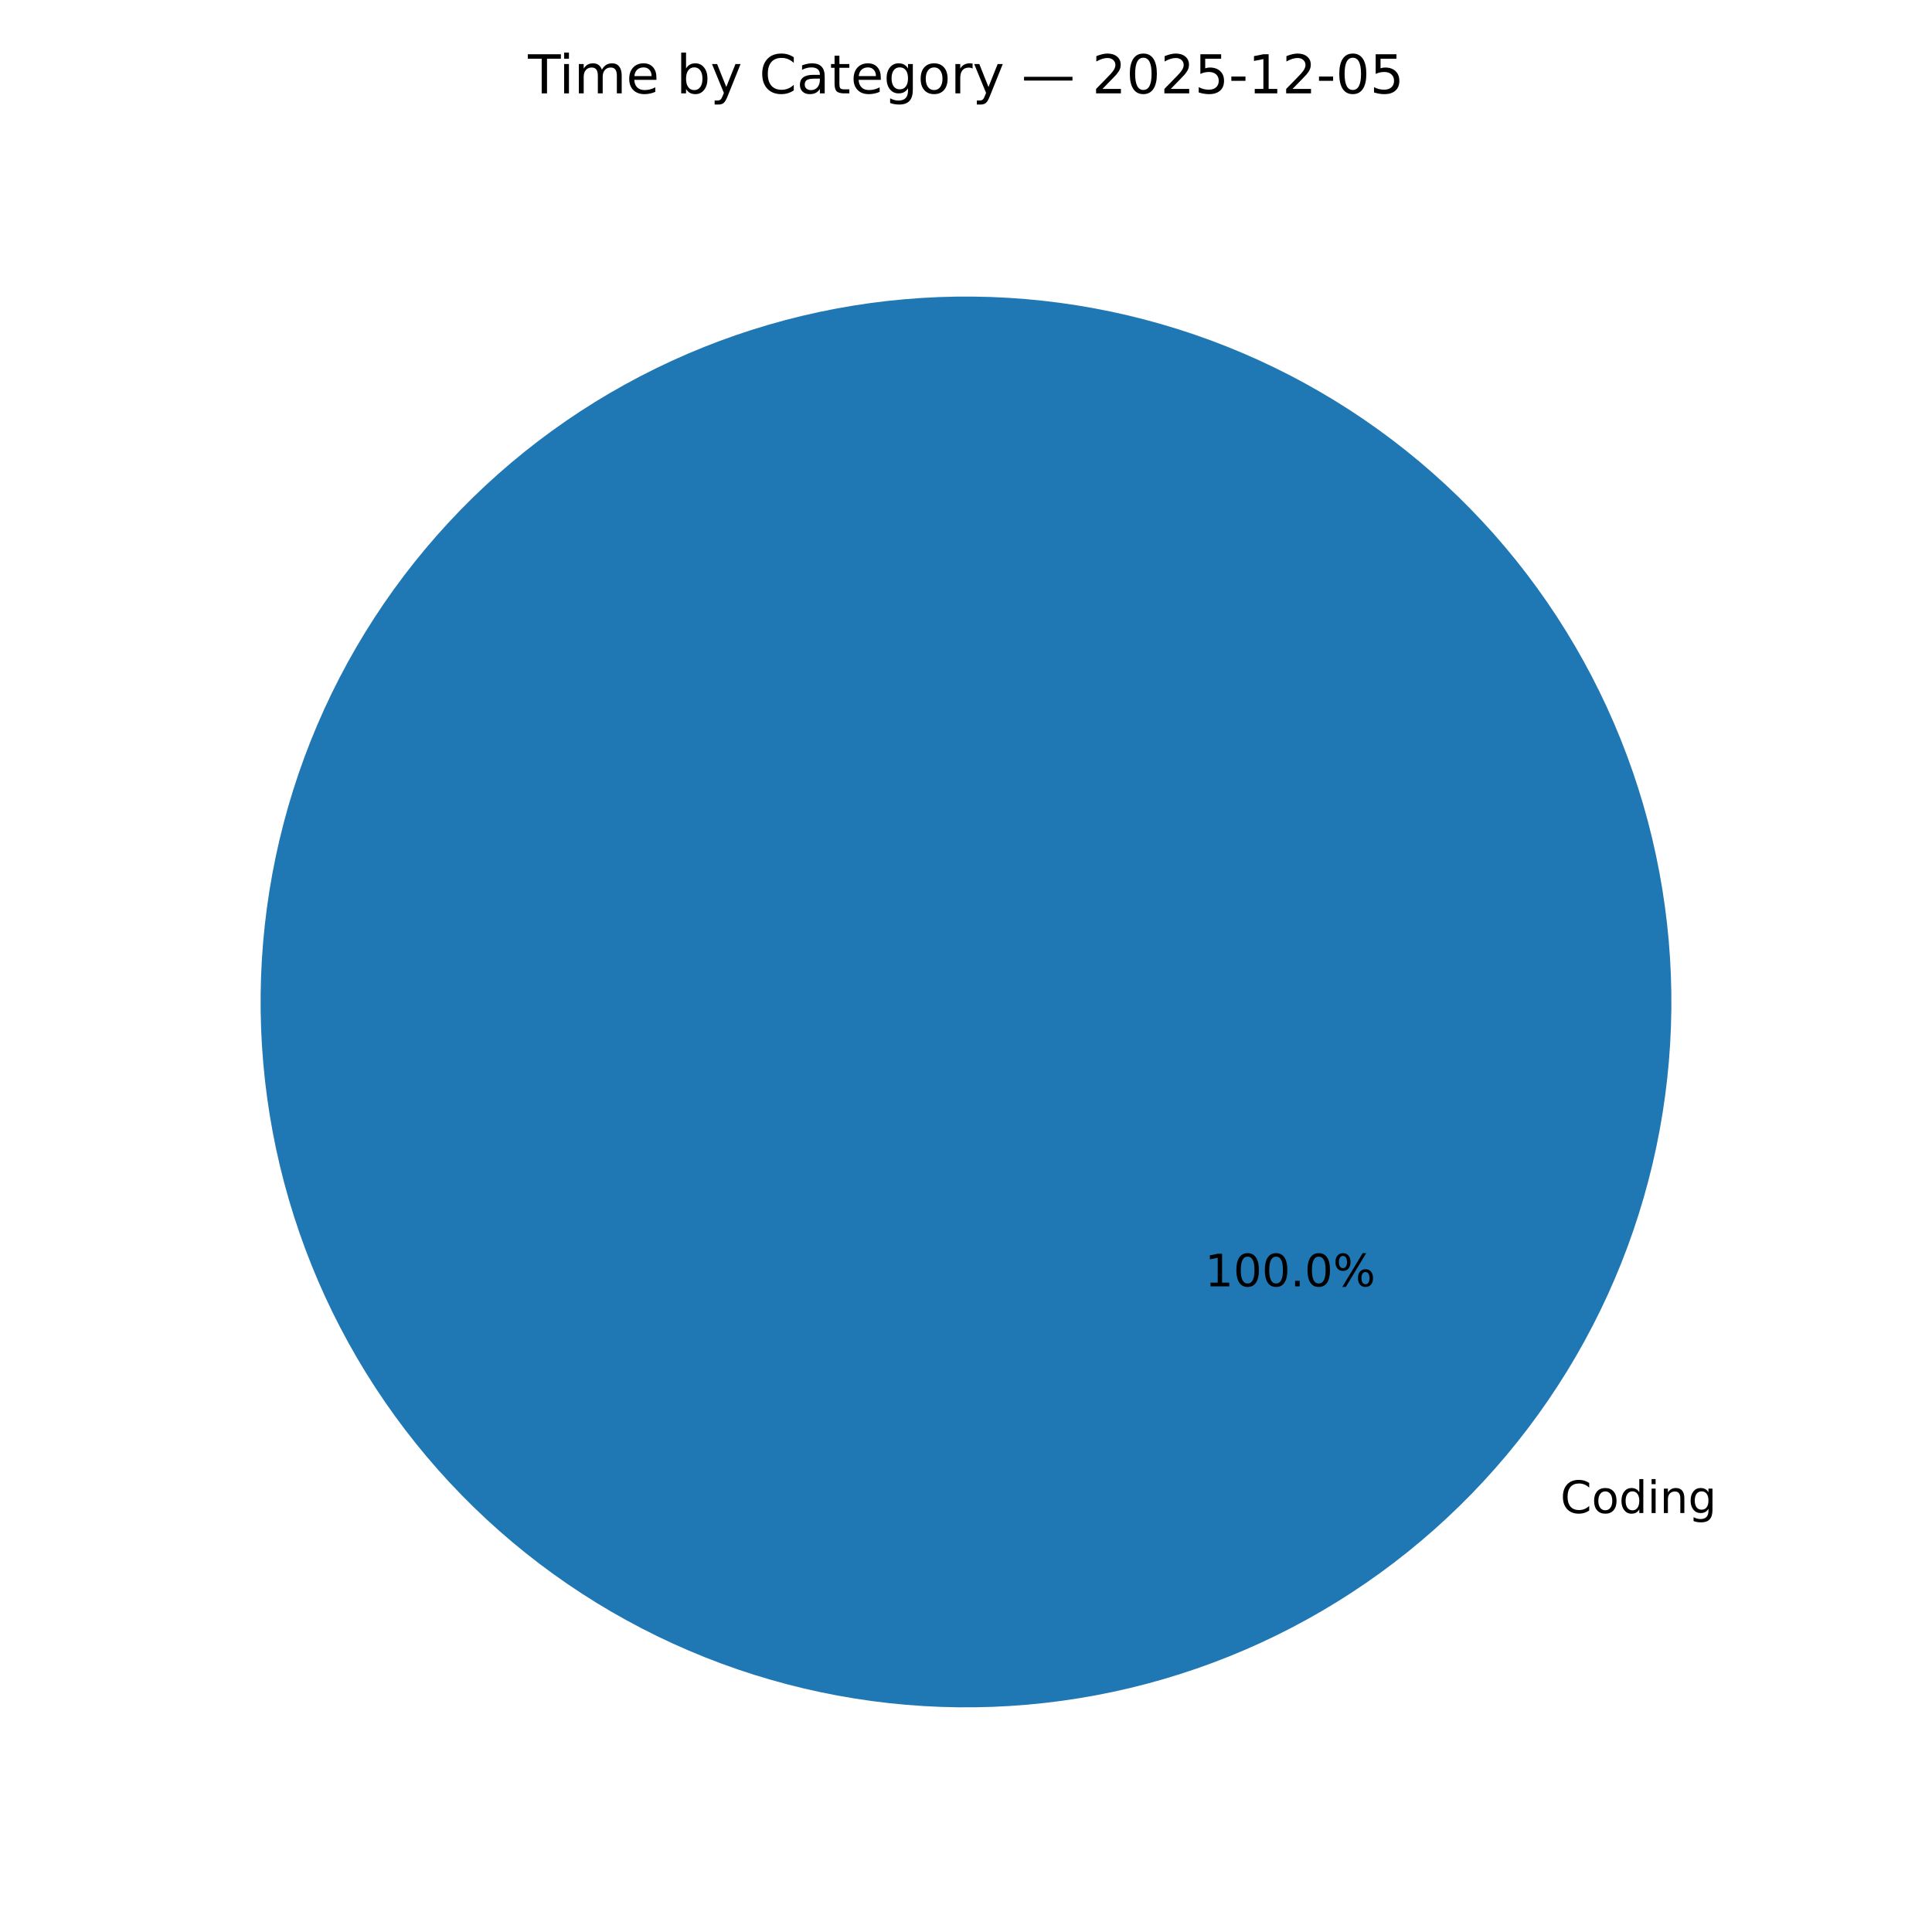
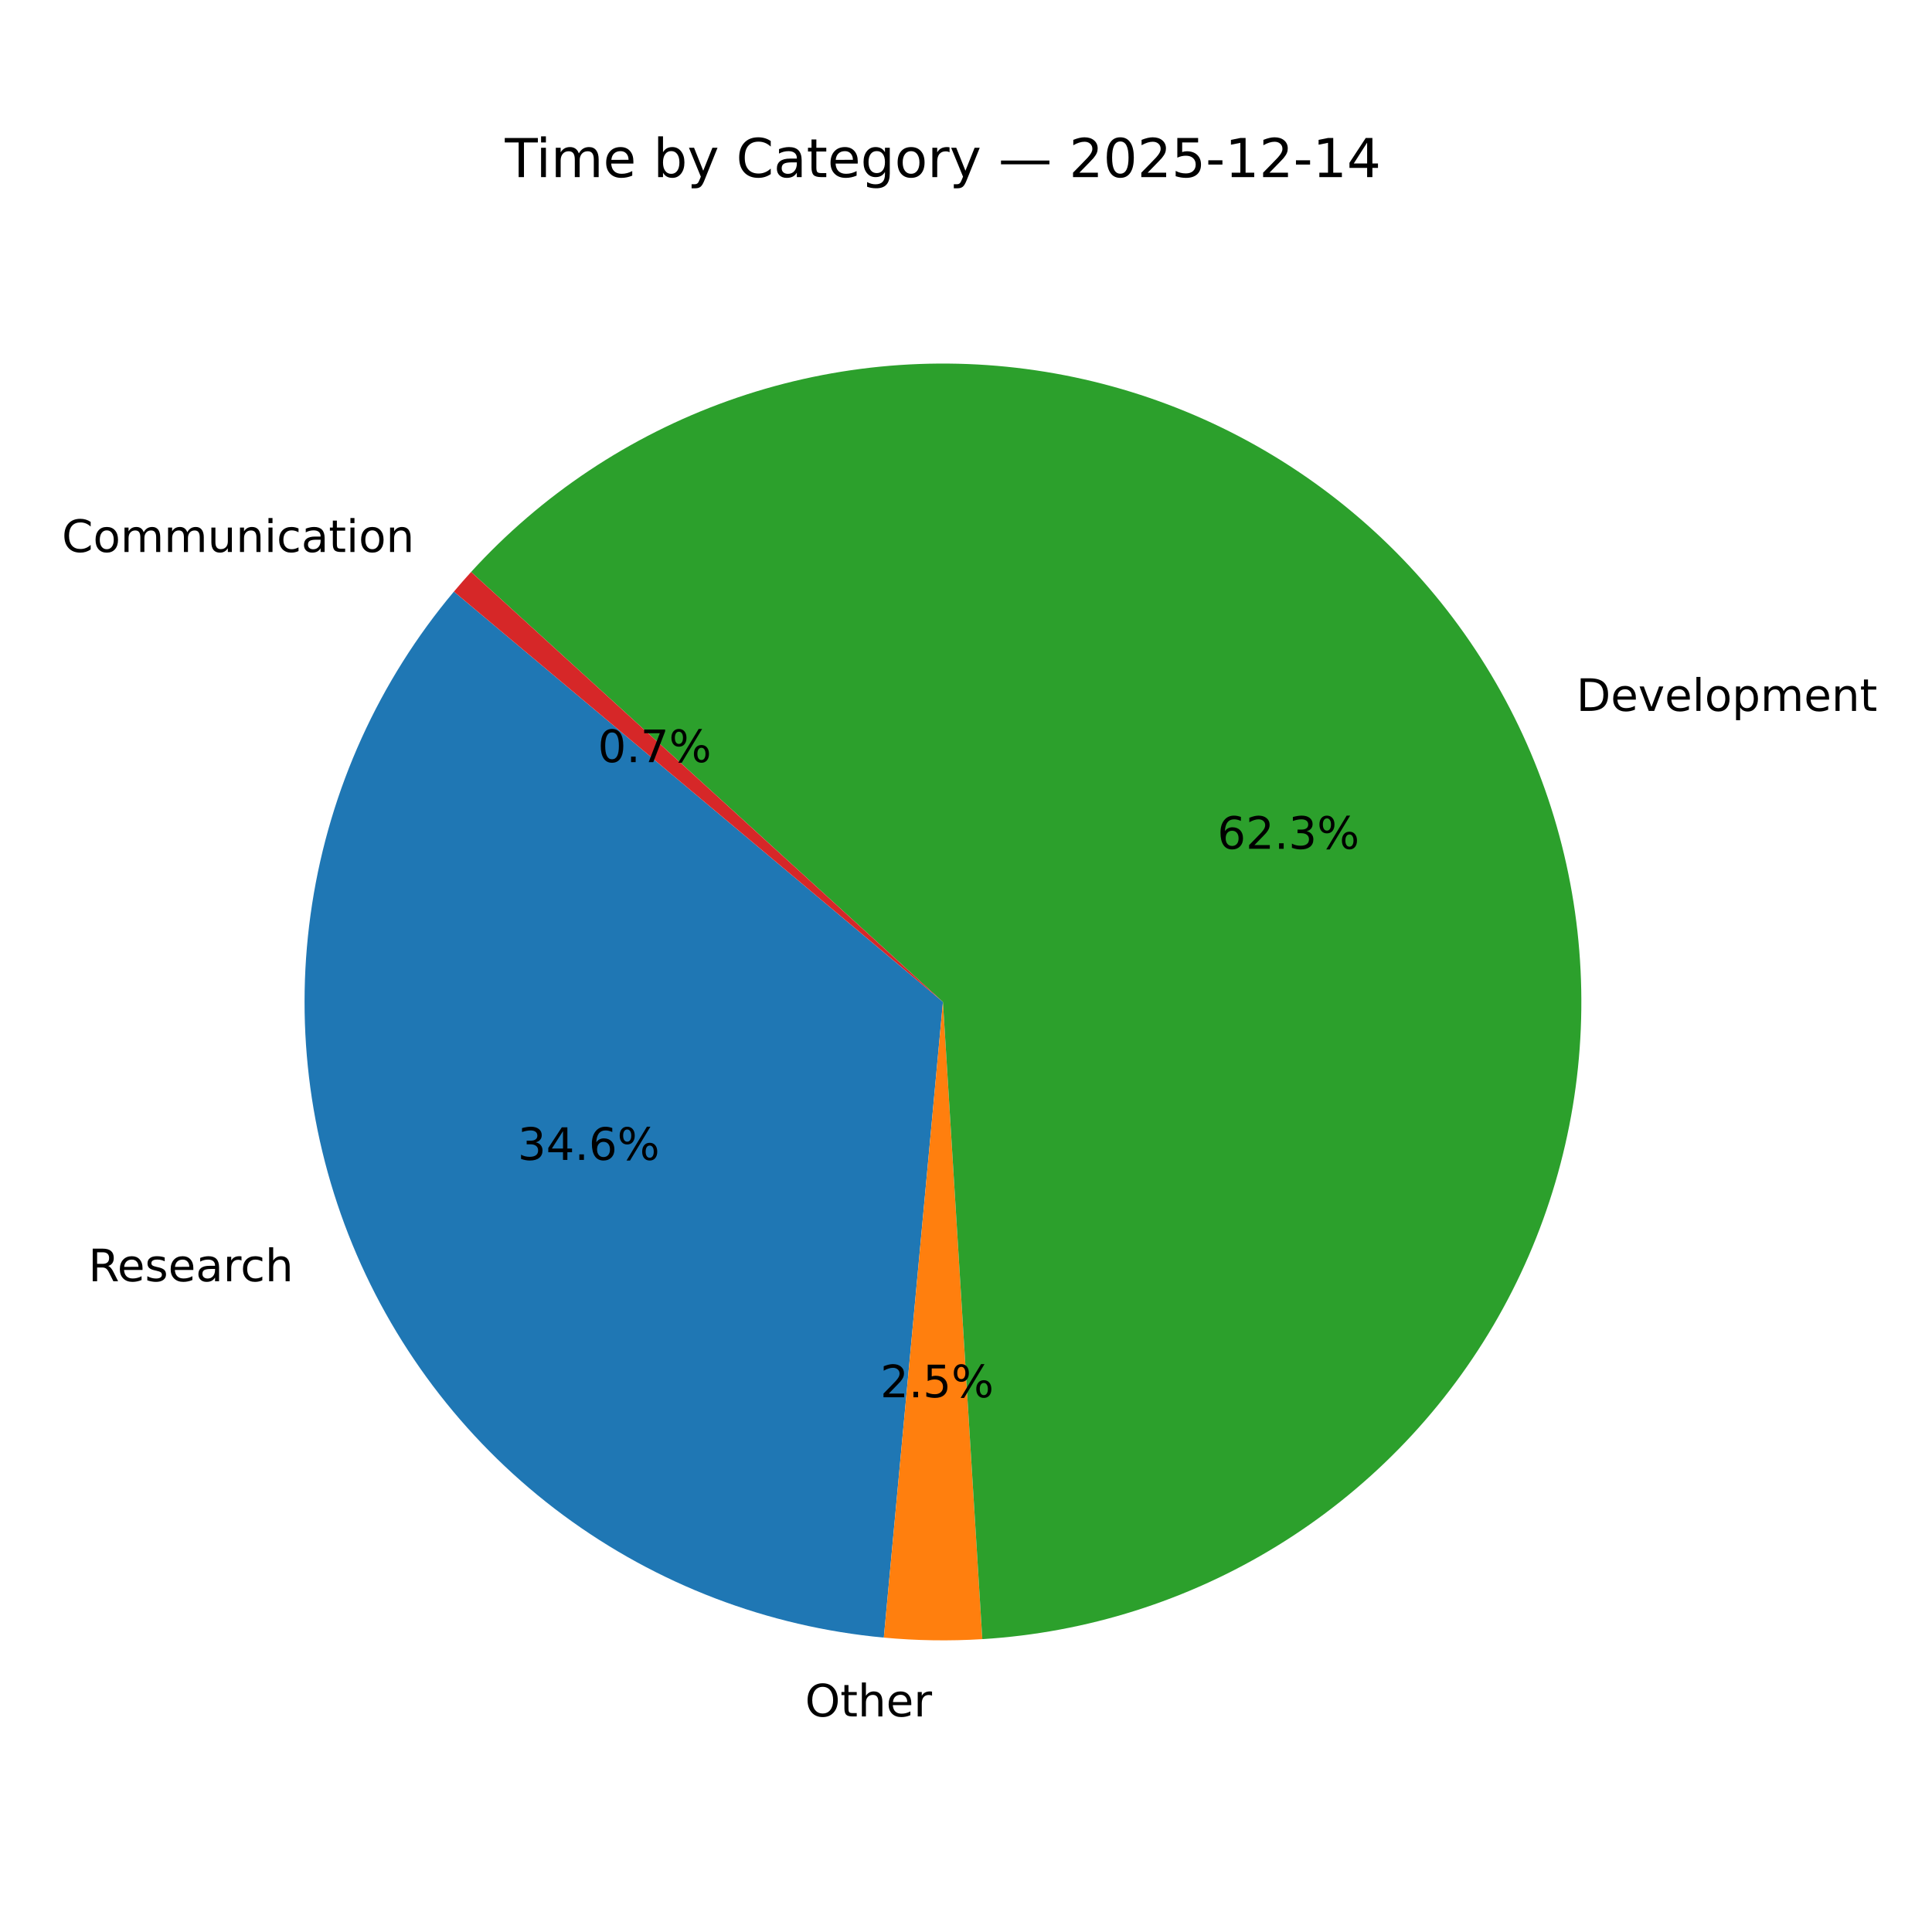
<svg xmlns="http://www.w3.org/2000/svg" xmlns:xlink="http://www.w3.org/1999/xlink" width="432pt" height="432pt" viewBox="0 0 432 432" version="1.1">
  <defs>
    <style type="text/css">*{stroke-linejoin: round; stroke-linecap: butt}</style>
  </defs>
  <g id="figure_1">
    <g id="patch_1">
      <path d="M 0 432  L 432 432  L 432 0  L 0 0  z " style="fill: #ffffff" />
    </g>
    <g id="axes_1">
      <g id="patch_2">
-         <path d="M 95.173 122.654  C 81.86 138.521 71.801 156.856 65.572 176.61  C 59.344 196.364 57.067 217.153 58.872 237.787  C 60.677 258.421 66.53 278.498 76.094 296.871  C 85.658 315.243 98.748 331.553 114.614 344.867  C 130.481 358.18 148.816 368.239 168.57 374.468  C 188.324 380.696 209.113 382.973 229.747 381.168  C 250.381 379.363 270.458 373.51 288.831 363.946  C 307.203 354.382 323.513 341.292 336.827 325.426  C 350.14 309.559 360.199 291.224 366.428 271.47  C 372.656 251.716 374.933 230.927 373.128 210.293  C 371.323 189.659 365.471 169.582 355.906 151.209  C 346.342 132.837 333.252 116.527 317.386 103.213  C 301.519 89.9 283.184 79.841 263.43 73.612  C 243.676 67.384 222.887 65.107 202.253 66.912  C 181.619 68.717 161.542 74.569 143.169 84.134  C 124.797 93.698 108.487 106.788 95.173 122.654  L 216 224.04  z " style="fill: #1f77b4" />
+         <path d="M 101.496 132.283  C 84.755 152.235 73.789 176.394 69.791 202.131  C 65.794 227.868 68.915 254.215 78.816 278.305  C 88.718 302.395 105.026 323.322 125.966 338.81  C 146.907 354.297 171.692 363.762 197.626 366.174  L 210.848 224.04  z " style="fill: #1f77b4" />
+       </g>
+       <g id="patch_3">
+         <path d="M 197.626 366.174  C 201.286 366.515 204.957 366.714 208.632 366.771  C 212.307 366.828 215.983 366.743 219.651 366.516  L 210.848 224.04  z " style="fill: #ff7f0e" />
+       </g>
+       <g id="patch_4">
+         <path d="M 219.651 366.516  C 242.988 365.074 265.617 357.92 285.542 345.686  C 305.466 333.452 322.083 316.507 333.927 296.348  C 345.771 276.188 352.482 253.424 353.468 230.064  C 354.455 206.704 349.687 183.455 339.586 162.368  C 329.485 141.282 314.356 122.997 295.533 109.126  C 276.711 95.255 254.766 86.218 231.634 82.814  C 208.502 79.409 184.884 81.739 162.864 89.599  C 140.843 97.458 121.087 110.609 105.339 127.89  L 210.848 224.04  z " style="fill: #2ca02c" />
+       </g>
+       <g id="patch_5">
+         <path d="M 105.339 127.89  C 104.683 128.609 104.035 129.335 103.395 130.067  C 102.755 130.799 102.122 131.538 101.496 132.283  L 210.848 224.04  z " style="fill: #d62728" />
      </g>
      <g id="matplotlib.axis_1" />
      <g id="matplotlib.axis_2" />
      <g id="text_1">
-         <g transform="translate(348.9093 338.3236) scale(0.1 -0.1)">
+         <g transform="translate(19.74923 286.4909) scale(0.1 -0.1)">
+           <defs>
+             <path id="DejaVuSans-52" d="M 2841 2188  Q 3044 2119 3236 1894  Q 3428 1669 3622 1275  L 4263 0  L 3584 0  L 2988 1197  Q 2756 1666 2539 1819  Q 2322 1972 1947 1972  L 1259 1972  L 1259 0  L 628 0  L 628 4666  L 2053 4666  Q 2853 4666 3247 4331  Q 3641 3997 3641 3322  Q 3641 2881 3436 2590  Q 3231 2300 2841 2188  z M 1259 4147  L 1259 2491  L 2053 2491  Q 2509 2491 2742 2702  Q 2975 2913 2975 3322  Q 2975 3731 2742 3939  Q 2509 4147 2053 4147  L 1259 4147  z " transform="scale(0.015625)" />
+             <path id="DejaVuSans-65" d="M 3597 1894  L 3597 1613  L 953 1613  Q 991 1019 1311 708  Q 1631 397 2203 397  Q 2534 397 2845 478  Q 3156 559 3463 722  L 3463 178  Q 3153 47 2828 -22  Q 2503 -91 2169 -91  Q 1331 -91 842 396  Q 353 884 353 1716  Q 353 2575 817 3079  Q 1281 3584 2069 3584  Q 2775 3584 3186 3129  Q 3597 2675 3597 1894  z M 3022 2063  Q 3016 2534 2758 2815  Q 2500 3097 2075 3097  Q 1594 3097 1305 2825  Q 1016 2553 972 2059  L 3022 2063  z " transform="scale(0.015625)" />
+             <path id="DejaVuSans-73" d="M 2834 3397  L 2834 2853  Q 2591 2978 2328 3040  Q 2066 3103 1784 3103  Q 1356 3103 1142 2972  Q 928 2841 928 2578  Q 928 2378 1081 2264  Q 1234 2150 1697 2047  L 1894 2003  Q 2506 1872 2764 1633  Q 3022 1394 3022 966  Q 3022 478 2636 193  Q 2250 -91 1575 -91  Q 1294 -91 989 -36  Q 684 19 347 128  L 347 722  Q 666 556 975 473  Q 1284 391 1588 391  Q 1994 391 2212 530  Q 2431 669 2431 922  Q 2431 1156 2273 1281  Q 2116 1406 1581 1522  L 1381 1569  Q 847 1681 609 1914  Q 372 2147 372 2553  Q 372 3047 722 3315  Q 1072 3584 1716 3584  Q 2034 3584 2315 3537  Q 2597 3491 2834 3397  z " transform="scale(0.015625)" />
+             <path id="DejaVuSans-61" d="M 2194 1759  Q 1497 1759 1228 1600  Q 959 1441 959 1056  Q 959 750 1161 570  Q 1363 391 1709 391  Q 2188 391 2477 730  Q 2766 1069 2766 1631  L 2766 1759  L 2194 1759  z M 3341 1997  L 3341 0  L 2766 0  L 2766 531  Q 2569 213 2275 61  Q 1981 -91 1556 -91  Q 1019 -91 701 211  Q 384 513 384 1019  Q 384 1609 779 1909  Q 1175 2209 1959 2209  L 2766 2209  L 2766 2266  Q 2766 2663 2505 2880  Q 2244 3097 1772 3097  Q 1472 3097 1187 3025  Q 903 2953 641 2809  L 641 3341  Q 956 3463 1253 3523  Q 1550 3584 1831 3584  Q 2591 3584 2966 3190  Q 3341 2797 3341 1997  z " transform="scale(0.015625)" />
+             <path id="DejaVuSans-72" d="M 2631 2963  Q 2534 3019 2420 3045  Q 2306 3072 2169 3072  Q 1681 3072 1420 2755  Q 1159 2438 1159 1844  L 1159 0  L 581 0  L 581 3500  L 1159 3500  L 1159 2956  Q 1341 3275 1631 3429  Q 1922 3584 2338 3584  Q 2397 3584 2469 3576  Q 2541 3569 2628 3553  L 2631 2963  z " transform="scale(0.015625)" />
+             <path id="DejaVuSans-63" d="M 3122 3366  L 3122 2828  Q 2878 2963 2633 3030  Q 2388 3097 2138 3097  Q 1578 3097 1268 2742  Q 959 2388 959 1747  Q 959 1106 1268 751  Q 1578 397 2138 397  Q 2388 397 2633 464  Q 2878 531 3122 666  L 3122 134  Q 2881 22 2623 -34  Q 2366 -91 2075 -91  Q 1284 -91 818 406  Q 353 903 353 1747  Q 353 2603 823 3093  Q 1294 3584 2113 3584  Q 2378 3584 2631 3529  Q 2884 3475 3122 3366  z " transform="scale(0.015625)" />
+             <path id="DejaVuSans-68" d="M 3513 2113  L 3513 0  L 2938 0  L 2938 2094  Q 2938 2591 2744 2837  Q 2550 3084 2163 3084  Q 1697 3084 1428 2787  Q 1159 2491 1159 1978  L 1159 0  L 581 0  L 581 4863  L 1159 4863  L 1159 2956  Q 1366 3272 1645 3428  Q 1925 3584 2291 3584  Q 2894 3584 3203 3211  Q 3513 2838 3513 2113  z " transform="scale(0.015625)" />
+           </defs>
+           <use xlink:href="#DejaVuSans-52" />
+           <use xlink:href="#DejaVuSans-65" transform="translate(64.98242 0)" />
+           <use xlink:href="#DejaVuSans-73" transform="translate(126.5059 0)" />
+           <use xlink:href="#DejaVuSans-65" transform="translate(178.6055 0)" />
+           <use xlink:href="#DejaVuSans-61" transform="translate(240.1289 0)" />
+           <use xlink:href="#DejaVuSans-72" transform="translate(301.4082 0)" />
+           <use xlink:href="#DejaVuSans-63" transform="translate(340.2715 0)" />
+           <use xlink:href="#DejaVuSans-68" transform="translate(395.252 0)" />
+         </g>
+       </g>
+       <g id="text_2">
+         <g transform="translate(115.7453 259.3584) scale(0.1 -0.1)">
+           <defs>
+             <path id="DejaVuSans-33" d="M 2597 2516  Q 3050 2419 3304 2112  Q 3559 1806 3559 1356  Q 3559 666 3084 287  Q 2609 -91 1734 -91  Q 1441 -91 1130 -33  Q 819 25 488 141  L 488 750  Q 750 597 1062 519  Q 1375 441 1716 441  Q 2309 441 2620 675  Q 2931 909 2931 1356  Q 2931 1769 2642 2001  Q 2353 2234 1838 2234  L 1294 2234  L 1294 2753  L 1863 2753  Q 2328 2753 2575 2939  Q 2822 3125 2822 3475  Q 2822 3834 2567 4026  Q 2313 4219 1838 4219  Q 1578 4219 1281 4162  Q 984 4106 628 3988  L 628 4550  Q 988 4650 1302 4700  Q 1616 4750 1894 4750  Q 2613 4750 3031 4423  Q 3450 4097 3450 3541  Q 3450 3153 3228 2886  Q 3006 2619 2597 2516  z " transform="scale(0.015625)" />
+             <path id="DejaVuSans-34" d="M 2419 4116  L 825 1625  L 2419 1625  L 2419 4116  z M 2253 4666  L 3047 4666  L 3047 1625  L 3713 1625  L 3713 1100  L 3047 1100  L 3047 0  L 2419 0  L 2419 1100  L 313 1100  L 313 1709  L 2253 4666  z " transform="scale(0.015625)" />
+             <path id="DejaVuSans-2e" d="M 684 794  L 1344 794  L 1344 0  L 684 0  L 684 794  z " transform="scale(0.015625)" />
+             <path id="DejaVuSans-36" d="M 2113 2584  Q 1688 2584 1439 2293  Q 1191 2003 1191 1497  Q 1191 994 1439 701  Q 1688 409 2113 409  Q 2538 409 2786 701  Q 3034 994 3034 1497  Q 3034 2003 2786 2293  Q 2538 2584 2113 2584  z M 3366 4563  L 3366 3988  Q 3128 4100 2886 4159  Q 2644 4219 2406 4219  Q 1781 4219 1451 3797  Q 1122 3375 1075 2522  Q 1259 2794 1537 2939  Q 1816 3084 2150 3084  Q 2853 3084 3261 2657  Q 3669 2231 3669 1497  Q 3669 778 3244 343  Q 2819 -91 2113 -91  Q 1303 -91 875 529  Q 447 1150 447 2328  Q 447 3434 972 4092  Q 1497 4750 2381 4750  Q 2619 4750 2861 4703  Q 3103 4656 3366 4563  z " transform="scale(0.015625)" />
+             <path id="DejaVuSans-25" d="M 4653 2053  Q 4381 2053 4226 1822  Q 4072 1591 4072 1178  Q 4072 772 4226 539  Q 4381 306 4653 306  Q 4919 306 5073 539  Q 5228 772 5228 1178  Q 5228 1588 5073 1820  Q 4919 2053 4653 2053  z M 4653 2450  Q 5147 2450 5437 2106  Q 5728 1763 5728 1178  Q 5728 594 5436 251  Q 5144 -91 4653 -91  Q 4153 -91 3862 251  Q 3572 594 3572 1178  Q 3572 1766 3864 2108  Q 4156 2450 4653 2450  z M 1428 4353  Q 1159 4353 1004 4120  Q 850 3888 850 3481  Q 850 3069 1003 2837  Q 1156 2606 1428 2606  Q 1700 2606 1854 2837  Q 2009 3069 2009 3481  Q 2009 3884 1853 4118  Q 1697 4353 1428 4353  z M 4250 4750  L 4750 4750  L 1831 -91  L 1331 -91  L 4250 4750  z M 1428 4750  Q 1922 4750 2215 4408  Q 2509 4066 2509 3481  Q 2509 2891 2217 2550  Q 1925 2209 1428 2209  Q 931 2209 642 2551  Q 353 2894 353 3481  Q 353 4063 643 4406  Q 934 4750 1428 4750  z " transform="scale(0.015625)" />
+           </defs>
+           <use xlink:href="#DejaVuSans-33" />
+           <use xlink:href="#DejaVuSans-34" transform="translate(63.62305 0)" />
+           <use xlink:href="#DejaVuSans-2e" transform="translate(127.2461 0)" />
+           <use xlink:href="#DejaVuSans-36" transform="translate(159.0332 0)" />
+           <use xlink:href="#DejaVuSans-25" transform="translate(222.6562 0)" />
+         </g>
+       </g>
+       <g id="text_3">
+         <g transform="translate(180.0167 383.8031) scale(0.1 -0.1)">
+           <defs>
+             <path id="DejaVuSans-4f" d="M 2522 4238  Q 1834 4238 1429 3725  Q 1025 3213 1025 2328  Q 1025 1447 1429 934  Q 1834 422 2522 422  Q 3209 422 3611 934  Q 4013 1447 4013 2328  Q 4013 3213 3611 3725  Q 3209 4238 2522 4238  z M 2522 4750  Q 3503 4750 4090 4092  Q 4678 3434 4678 2328  Q 4678 1225 4090 567  Q 3503 -91 2522 -91  Q 1538 -91 948 565  Q 359 1222 359 2328  Q 359 3434 948 4092  Q 1538 4750 2522 4750  z " transform="scale(0.015625)" />
+             <path id="DejaVuSans-74" d="M 1172 4494  L 1172 3500  L 2356 3500  L 2356 3053  L 1172 3053  L 1172 1153  Q 1172 725 1289 603  Q 1406 481 1766 481  L 2356 481  L 2356 0  L 1766 0  Q 1100 0 847 248  Q 594 497 594 1153  L 594 3053  L 172 3053  L 172 3500  L 594 3500  L 594 4494  L 1172 4494  z " transform="scale(0.015625)" />
+           </defs>
+           <use xlink:href="#DejaVuSans-4f" />
+           <use xlink:href="#DejaVuSans-74" transform="translate(78.71094 0)" />
+           <use xlink:href="#DejaVuSans-68" transform="translate(117.9199 0)" />
+           <use xlink:href="#DejaVuSans-65" transform="translate(181.2988 0)" />
+           <use xlink:href="#DejaVuSans-72" transform="translate(242.8223 0)" />
+         </g>
+       </g>
+       <g id="text_4">
+         <g transform="translate(196.8159 312.4378) scale(0.1 -0.1)">
+           <defs>
+             <path id="DejaVuSans-32" d="M 1228 531  L 3431 531  L 3431 0  L 469 0  L 469 531  Q 828 903 1448 1529  Q 2069 2156 2228 2338  Q 2531 2678 2651 2914  Q 2772 3150 2772 3378  Q 2772 3750 2511 3984  Q 2250 4219 1831 4219  Q 1534 4219 1204 4116  Q 875 4013 500 3803  L 500 4441  Q 881 4594 1212 4672  Q 1544 4750 1819 4750  Q 2544 4750 2975 4387  Q 3406 4025 3406 3419  Q 3406 3131 3298 2873  Q 3191 2616 2906 2266  Q 2828 2175 2409 1742  Q 1991 1309 1228 531  z " transform="scale(0.015625)" />
+             <path id="DejaVuSans-35" d="M 691 4666  L 3169 4666  L 3169 4134  L 1269 4134  L 1269 2991  Q 1406 3038 1543 3061  Q 1681 3084 1819 3084  Q 2600 3084 3056 2656  Q 3513 2228 3513 1497  Q 3513 744 3044 326  Q 2575 -91 1722 -91  Q 1428 -91 1123 -41  Q 819 9 494 109  L 494 744  Q 775 591 1075 516  Q 1375 441 1709 441  Q 2250 441 2565 725  Q 2881 1009 2881 1497  Q 2881 1984 2565 2268  Q 2250 2553 1709 2553  Q 1456 2553 1204 2497  Q 953 2441 691 2322  L 691 4666  z " transform="scale(0.015625)" />
+           </defs>
+           <use xlink:href="#DejaVuSans-32" />
+           <use xlink:href="#DejaVuSans-2e" transform="translate(63.62305 0)" />
+           <use xlink:href="#DejaVuSans-35" transform="translate(95.41016 0)" />
+           <use xlink:href="#DejaVuSans-25" transform="translate(159.0332 0)" />
+         </g>
+       </g>
+       <g id="text_5">
+         <g transform="translate(352.4599 158.9607) scale(0.1 -0.1)">
+           <defs>
+             <path id="DejaVuSans-44" d="M 1259 4147  L 1259 519  L 2022 519  Q 2988 519 3436 956  Q 3884 1394 3884 2338  Q 3884 3275 3436 3711  Q 2988 4147 2022 4147  L 1259 4147  z M 628 4666  L 1925 4666  Q 3281 4666 3915 4102  Q 4550 3538 4550 2338  Q 4550 1131 3912 565  Q 3275 0 1925 0  L 628 0  L 628 4666  z " transform="scale(0.015625)" />
+             <path id="DejaVuSans-76" d="M 191 3500  L 800 3500  L 1894 563  L 2988 3500  L 3597 3500  L 2284 0  L 1503 0  L 191 3500  z " transform="scale(0.015625)" />
+             <path id="DejaVuSans-6c" d="M 603 4863  L 1178 4863  L 1178 0  L 603 0  L 603 4863  z " transform="scale(0.015625)" />
+             <path id="DejaVuSans-6f" d="M 1959 3097  Q 1497 3097 1228 2736  Q 959 2375 959 1747  Q 959 1119 1226 758  Q 1494 397 1959 397  Q 2419 397 2687 759  Q 2956 1122 2956 1747  Q 2956 2369 2687 2733  Q 2419 3097 1959 3097  z M 1959 3584  Q 2709 3584 3137 3096  Q 3566 2609 3566 1747  Q 3566 888 3137 398  Q 2709 -91 1959 -91  Q 1206 -91 779 398  Q 353 888 353 1747  Q 353 2609 779 3096  Q 1206 3584 1959 3584  z " transform="scale(0.015625)" />
+             <path id="DejaVuSans-70" d="M 1159 525  L 1159 -1331  L 581 -1331  L 581 3500  L 1159 3500  L 1159 2969  Q 1341 3281 1617 3432  Q 1894 3584 2278 3584  Q 2916 3584 3314 3078  Q 3713 2572 3713 1747  Q 3713 922 3314 415  Q 2916 -91 2278 -91  Q 1894 -91 1617 61  Q 1341 213 1159 525  z M 3116 1747  Q 3116 2381 2855 2742  Q 2594 3103 2138 3103  Q 1681 3103 1420 2742  Q 1159 2381 1159 1747  Q 1159 1113 1420 752  Q 1681 391 2138 391  Q 2594 391 2855 752  Q 3116 1113 3116 1747  z " transform="scale(0.015625)" />
+             <path id="DejaVuSans-6d" d="M 3328 2828  Q 3544 3216 3844 3400  Q 4144 3584 4550 3584  Q 5097 3584 5394 3201  Q 5691 2819 5691 2113  L 5691 0  L 5113 0  L 5113 2094  Q 5113 2597 4934 2840  Q 4756 3084 4391 3084  Q 3944 3084 3684 2787  Q 3425 2491 3425 1978  L 3425 0  L 2847 0  L 2847 2094  Q 2847 2600 2669 2842  Q 2491 3084 2119 3084  Q 1678 3084 1418 2786  Q 1159 2488 1159 1978  L 1159 0  L 581 0  L 581 3500  L 1159 3500  L 1159 2956  Q 1356 3278 1631 3431  Q 1906 3584 2284 3584  Q 2666 3584 2933 3390  Q 3200 3197 3328 2828  z " transform="scale(0.015625)" />
+             <path id="DejaVuSans-6e" d="M 3513 2113  L 3513 0  L 2938 0  L 2938 2094  Q 2938 2591 2744 2837  Q 2550 3084 2163 3084  Q 1697 3084 1428 2787  Q 1159 2491 1159 1978  L 1159 0  L 581 0  L 581 3500  L 1159 3500  L 1159 2956  Q 1366 3272 1645 3428  Q 1925 3584 2291 3584  Q 2894 3584 3203 3211  Q 3513 2838 3513 2113  z " transform="scale(0.015625)" />
+           </defs>
+           <use xlink:href="#DejaVuSans-44" />
+           <use xlink:href="#DejaVuSans-65" transform="translate(77.00195 0)" />
+           <use xlink:href="#DejaVuSans-76" transform="translate(138.5254 0)" />
+           <use xlink:href="#DejaVuSans-65" transform="translate(197.7051 0)" />
+           <use xlink:href="#DejaVuSans-6c" transform="translate(259.2285 0)" />
+           <use xlink:href="#DejaVuSans-6f" transform="translate(287.0117 0)" />
+           <use xlink:href="#DejaVuSans-70" transform="translate(348.1934 0)" />
+           <use xlink:href="#DejaVuSans-6d" transform="translate(411.6699 0)" />
+           <use xlink:href="#DejaVuSans-65" transform="translate(509.082 0)" />
+           <use xlink:href="#DejaVuSans-6e" transform="translate(570.6055 0)" />
+           <use xlink:href="#DejaVuSans-74" transform="translate(633.9844 0)" />
+         </g>
+       </g>
+       <g id="text_6">
+         <g transform="translate(272.2071 189.7965) scale(0.1 -0.1)">
+           <use xlink:href="#DejaVuSans-36" />
+           <use xlink:href="#DejaVuSans-32" transform="translate(63.62305 0)" />
+           <use xlink:href="#DejaVuSans-2e" transform="translate(127.2461 0)" />
+           <use xlink:href="#DejaVuSans-33" transform="translate(159.0332 0)" />
+           <use xlink:href="#DejaVuSans-25" transform="translate(222.6562 0)" />
+         </g>
+       </g>
+       <g id="text_7">
+         <g transform="translate(13.8326 123.4293) scale(0.1 -0.1)">
          <defs>
            <path id="DejaVuSans-43" d="M 4122 4306  L 4122 3641  Q 3803 3938 3442 4084  Q 3081 4231 2675 4231  Q 1875 4231 1450 3742  Q 1025 3253 1025 2328  Q 1025 1406 1450 917  Q 1875 428 2675 428  Q 3081 428 3442 575  Q 3803 722 4122 1019  L 4122 359  Q 3791 134 3420 21  Q 3050 -91 2638 -91  Q 1578 -91 968 557  Q 359 1206 359 2328  Q 359 3453 968 4101  Q 1578 4750 2638 4750  Q 3056 4750 3426 4639  Q 3797 4528 4122 4306  z " transform="scale(0.015625)" />
-             <path id="DejaVuSans-6f" d="M 1959 3097  Q 1497 3097 1228 2736  Q 959 2375 959 1747  Q 959 1119 1226 758  Q 1494 397 1959 397  Q 2419 397 2687 759  Q 2956 1122 2956 1747  Q 2956 2369 2687 2733  Q 2419 3097 1959 3097  z M 1959 3584  Q 2709 3584 3137 3096  Q 3566 2609 3566 1747  Q 3566 888 3137 398  Q 2709 -91 1959 -91  Q 1206 -91 779 398  Q 353 888 353 1747  Q 353 2609 779 3096  Q 1206 3584 1959 3584  z " transform="scale(0.015625)" />
-             <path id="DejaVuSans-64" d="M 2906 2969  L 2906 4863  L 3481 4863  L 3481 0  L 2906 0  L 2906 525  Q 2725 213 2448 61  Q 2172 -91 1784 -91  Q 1150 -91 751 415  Q 353 922 353 1747  Q 353 2572 751 3078  Q 1150 3584 1784 3584  Q 2172 3584 2448 3432  Q 2725 3281 2906 2969  z M 947 1747  Q 947 1113 1208 752  Q 1469 391 1925 391  Q 2381 391 2643 752  Q 2906 1113 2906 1747  Q 2906 2381 2643 2742  Q 2381 3103 1925 3103  Q 1469 3103 1208 2742  Q 947 2381 947 1747  z " transform="scale(0.015625)" />
+             <path id="DejaVuSans-75" d="M 544 1381  L 544 3500  L 1119 3500  L 1119 1403  Q 1119 906 1312 657  Q 1506 409 1894 409  Q 2359 409 2629 706  Q 2900 1003 2900 1516  L 2900 3500  L 3475 3500  L 3475 0  L 2900 0  L 2900 538  Q 2691 219 2414 64  Q 2138 -91 1772 -91  Q 1169 -91 856 284  Q 544 659 544 1381  z M 1991 3584  L 1991 3584  z " transform="scale(0.015625)" />
            <path id="DejaVuSans-69" d="M 603 3500  L 1178 3500  L 1178 0  L 603 0  L 603 3500  z M 603 4863  L 1178 4863  L 1178 4134  L 603 4134  L 603 4863  z " transform="scale(0.015625)" />
-             <path id="DejaVuSans-6e" d="M 3513 2113  L 3513 0  L 2938 0  L 2938 2094  Q 2938 2591 2744 2837  Q 2550 3084 2163 3084  Q 1697 3084 1428 2787  Q 1159 2491 1159 1978  L 1159 0  L 581 0  L 581 3500  L 1159 3500  L 1159 2956  Q 1366 3272 1645 3428  Q 1925 3584 2291 3584  Q 2894 3584 3203 3211  Q 3513 2838 3513 2113  z " transform="scale(0.015625)" />
-             <path id="DejaVuSans-67" d="M 2906 1791  Q 2906 2416 2648 2759  Q 2391 3103 1925 3103  Q 1463 3103 1205 2759  Q 947 2416 947 1791  Q 947 1169 1205 825  Q 1463 481 1925 481  Q 2391 481 2648 825  Q 2906 1169 2906 1791  z M 3481 434  Q 3481 -459 3084 -895  Q 2688 -1331 1869 -1331  Q 1566 -1331 1297 -1286  Q 1028 -1241 775 -1147  L 775 -588  Q 1028 -725 1275 -790  Q 1522 -856 1778 -856  Q 2344 -856 2625 -561  Q 2906 -266 2906 331  L 2906 616  Q 2728 306 2450 153  Q 2172 0 1784 0  Q 1141 0 747 490  Q 353 981 353 1791  Q 353 2603 747 3093  Q 1141 3584 1784 3584  Q 2172 3584 2450 3431  Q 2728 3278 2906 2969  L 2906 3500  L 3481 3500  L 3481 434  z " transform="scale(0.015625)" />
          </defs>
          <use xlink:href="#DejaVuSans-43" />
          <use xlink:href="#DejaVuSans-6f" transform="translate(69.82422 0)" />
-           <use xlink:href="#DejaVuSans-64" transform="translate(131.0059 0)" />
-           <use xlink:href="#DejaVuSans-69" transform="translate(194.4824 0)" />
-           <use xlink:href="#DejaVuSans-6e" transform="translate(222.2656 0)" />
-           <use xlink:href="#DejaVuSans-67" transform="translate(285.6445 0)" />
+           <use xlink:href="#DejaVuSans-6d" transform="translate(131.0059 0)" />
+           <use xlink:href="#DejaVuSans-6d" transform="translate(228.418 0)" />
+           <use xlink:href="#DejaVuSans-75" transform="translate(325.8301 0)" />
+           <use xlink:href="#DejaVuSans-6e" transform="translate(389.209 0)" />
+           <use xlink:href="#DejaVuSans-69" transform="translate(452.5879 0)" />
+           <use xlink:href="#DejaVuSans-63" transform="translate(480.3711 0)" />
+           <use xlink:href="#DejaVuSans-61" transform="translate(535.3516 0)" />
+           <use xlink:href="#DejaVuSans-74" transform="translate(596.6309 0)" />
+           <use xlink:href="#DejaVuSans-69" transform="translate(635.8398 0)" />
+           <use xlink:href="#DejaVuSans-6f" transform="translate(663.623 0)" />
+           <use xlink:href="#DejaVuSans-6e" transform="translate(724.8047 0)" />
        </g>
      </g>
-       <g id="text_2">
-         <g transform="translate(269.4311 287.6307) scale(0.1 -0.1)">
+       <g id="text_8">
+         <g transform="translate(133.6738 170.4157) scale(0.1 -0.1)">
          <defs>
-             <path id="DejaVuSans-31" d="M 794 531  L 1825 531  L 1825 4091  L 703 3866  L 703 4441  L 1819 4666  L 2450 4666  L 2450 531  L 3481 531  L 3481 0  L 794 0  L 794 531  z " transform="scale(0.015625)" />
            <path id="DejaVuSans-30" d="M 2034 4250  Q 1547 4250 1301 3770  Q 1056 3291 1056 2328  Q 1056 1369 1301 889  Q 1547 409 2034 409  Q 2525 409 2770 889  Q 3016 1369 3016 2328  Q 3016 3291 2770 3770  Q 2525 4250 2034 4250  z M 2034 4750  Q 2819 4750 3233 4129  Q 3647 3509 3647 2328  Q 3647 1150 3233 529  Q 2819 -91 2034 -91  Q 1250 -91 836 529  Q 422 1150 422 2328  Q 422 3509 836 4129  Q 1250 4750 2034 4750  z " transform="scale(0.015625)" />
-             <path id="DejaVuSans-2e" d="M 684 794  L 1344 794  L 1344 0  L 684 0  L 684 794  z " transform="scale(0.015625)" />
-             <path id="DejaVuSans-25" d="M 4653 2053  Q 4381 2053 4226 1822  Q 4072 1591 4072 1178  Q 4072 772 4226 539  Q 4381 306 4653 306  Q 4919 306 5073 539  Q 5228 772 5228 1178  Q 5228 1588 5073 1820  Q 4919 2053 4653 2053  z M 4653 2450  Q 5147 2450 5437 2106  Q 5728 1763 5728 1178  Q 5728 594 5436 251  Q 5144 -91 4653 -91  Q 4153 -91 3862 251  Q 3572 594 3572 1178  Q 3572 1766 3864 2108  Q 4156 2450 4653 2450  z M 1428 4353  Q 1159 4353 1004 4120  Q 850 3888 850 3481  Q 850 3069 1003 2837  Q 1156 2606 1428 2606  Q 1700 2606 1854 2837  Q 2009 3069 2009 3481  Q 2009 3884 1853 4118  Q 1697 4353 1428 4353  z M 4250 4750  L 4750 4750  L 1831 -91  L 1331 -91  L 4250 4750  z M 1428 4750  Q 1922 4750 2215 4408  Q 2509 4066 2509 3481  Q 2509 2891 2217 2550  Q 1925 2209 1428 2209  Q 931 2209 642 2551  Q 353 2894 353 3481  Q 353 4063 643 4406  Q 934 4750 1428 4750  z " transform="scale(0.015625)" />
+             <path id="DejaVuSans-37" d="M 525 4666  L 3525 4666  L 3525 4397  L 1831 0  L 1172 0  L 2766 4134  L 525 4134  L 525 4666  z " transform="scale(0.015625)" />
          </defs>
-           <use xlink:href="#DejaVuSans-31" />
-           <use xlink:href="#DejaVuSans-30" transform="translate(63.62305 0)" />
-           <use xlink:href="#DejaVuSans-30" transform="translate(127.2461 0)" />
-           <use xlink:href="#DejaVuSans-2e" transform="translate(190.8691 0)" />
-           <use xlink:href="#DejaVuSans-30" transform="translate(222.6562 0)" />
-           <use xlink:href="#DejaVuSans-25" transform="translate(286.2793 0)" />
+           <use xlink:href="#DejaVuSans-30" />
+           <use xlink:href="#DejaVuSans-2e" transform="translate(63.62305 0)" />
+           <use xlink:href="#DejaVuSans-37" transform="translate(95.41016 0)" />
+           <use xlink:href="#DejaVuSans-25" transform="translate(159.0332 0)" />
        </g>
      </g>
-       <g id="text_3">
-         <g transform="translate(118.0537 20.88) scale(0.12 -0.12)">
+       <g id="text_9">
+         <g transform="translate(112.9014 39.60517) scale(0.12 -0.12)">
          <defs>
            <path id="DejaVuSans-54" d="M -19 4666  L 3928 4666  L 3928 4134  L 2272 4134  L 2272 0  L 1638 0  L 1638 4134  L -19 4134  L -19 4666  z " transform="scale(0.015625)" />
-             <path id="DejaVuSans-6d" d="M 3328 2828  Q 3544 3216 3844 3400  Q 4144 3584 4550 3584  Q 5097 3584 5394 3201  Q 5691 2819 5691 2113  L 5691 0  L 5113 0  L 5113 2094  Q 5113 2597 4934 2840  Q 4756 3084 4391 3084  Q 3944 3084 3684 2787  Q 3425 2491 3425 1978  L 3425 0  L 2847 0  L 2847 2094  Q 2847 2600 2669 2842  Q 2491 3084 2119 3084  Q 1678 3084 1418 2786  Q 1159 2488 1159 1978  L 1159 0  L 581 0  L 581 3500  L 1159 3500  L 1159 2956  Q 1356 3278 1631 3431  Q 1906 3584 2284 3584  Q 2666 3584 2933 3390  Q 3200 3197 3328 2828  z " transform="scale(0.015625)" />
-             <path id="DejaVuSans-65" d="M 3597 1894  L 3597 1613  L 953 1613  Q 991 1019 1311 708  Q 1631 397 2203 397  Q 2534 397 2845 478  Q 3156 559 3463 722  L 3463 178  Q 3153 47 2828 -22  Q 2503 -91 2169 -91  Q 1331 -91 842 396  Q 353 884 353 1716  Q 353 2575 817 3079  Q 1281 3584 2069 3584  Q 2775 3584 3186 3129  Q 3597 2675 3597 1894  z M 3022 2063  Q 3016 2534 2758 2815  Q 2500 3097 2075 3097  Q 1594 3097 1305 2825  Q 1016 2553 972 2059  L 3022 2063  z " transform="scale(0.015625)" />
            <path id="DejaVuSans-20" transform="scale(0.015625)" />
            <path id="DejaVuSans-62" d="M 3116 1747  Q 3116 2381 2855 2742  Q 2594 3103 2138 3103  Q 1681 3103 1420 2742  Q 1159 2381 1159 1747  Q 1159 1113 1420 752  Q 1681 391 2138 391  Q 2594 391 2855 752  Q 3116 1113 3116 1747  z M 1159 2969  Q 1341 3281 1617 3432  Q 1894 3584 2278 3584  Q 2916 3584 3314 3078  Q 3713 2572 3713 1747  Q 3713 922 3314 415  Q 2916 -91 2278 -91  Q 1894 -91 1617 61  Q 1341 213 1159 525  L 1159 0  L 581 0  L 581 4863  L 1159 4863  L 1159 2969  z " transform="scale(0.015625)" />
            <path id="DejaVuSans-79" d="M 2059 -325  Q 1816 -950 1584 -1140  Q 1353 -1331 966 -1331  L 506 -1331  L 506 -850  L 844 -850  Q 1081 -850 1212 -737  Q 1344 -625 1503 -206  L 1606 56  L 191 3500  L 800 3500  L 1894 763  L 2988 3500  L 3597 3500  L 2059 -325  z " transform="scale(0.015625)" />
-             <path id="DejaVuSans-61" d="M 2194 1759  Q 1497 1759 1228 1600  Q 959 1441 959 1056  Q 959 750 1161 570  Q 1363 391 1709 391  Q 2188 391 2477 730  Q 2766 1069 2766 1631  L 2766 1759  L 2194 1759  z M 3341 1997  L 3341 0  L 2766 0  L 2766 531  Q 2569 213 2275 61  Q 1981 -91 1556 -91  Q 1019 -91 701 211  Q 384 513 384 1019  Q 384 1609 779 1909  Q 1175 2209 1959 2209  L 2766 2209  L 2766 2266  Q 2766 2663 2505 2880  Q 2244 3097 1772 3097  Q 1472 3097 1187 3025  Q 903 2953 641 2809  L 641 3341  Q 956 3463 1253 3523  Q 1550 3584 1831 3584  Q 2591 3584 2966 3190  Q 3341 2797 3341 1997  z " transform="scale(0.015625)" />
-             <path id="DejaVuSans-74" d="M 1172 4494  L 1172 3500  L 2356 3500  L 2356 3053  L 1172 3053  L 1172 1153  Q 1172 725 1289 603  Q 1406 481 1766 481  L 2356 481  L 2356 0  L 1766 0  Q 1100 0 847 248  Q 594 497 594 1153  L 594 3053  L 172 3053  L 172 3500  L 594 3500  L 594 4494  L 1172 4494  z " transform="scale(0.015625)" />
-             <path id="DejaVuSans-72" d="M 2631 2963  Q 2534 3019 2420 3045  Q 2306 3072 2169 3072  Q 1681 3072 1420 2755  Q 1159 2438 1159 1844  L 1159 0  L 581 0  L 581 3500  L 1159 3500  L 1159 2956  Q 1341 3275 1631 3429  Q 1922 3584 2338 3584  Q 2397 3584 2469 3576  Q 2541 3569 2628 3553  L 2631 2963  z " transform="scale(0.015625)" />
+             <path id="DejaVuSans-67" d="M 2906 1791  Q 2906 2416 2648 2759  Q 2391 3103 1925 3103  Q 1463 3103 1205 2759  Q 947 2416 947 1791  Q 947 1169 1205 825  Q 1463 481 1925 481  Q 2391 481 2648 825  Q 2906 1169 2906 1791  z M 3481 434  Q 3481 -459 3084 -895  Q 2688 -1331 1869 -1331  Q 1566 -1331 1297 -1286  Q 1028 -1241 775 -1147  L 775 -588  Q 1028 -725 1275 -790  Q 1522 -856 1778 -856  Q 2344 -856 2625 -561  Q 2906 -266 2906 331  L 2906 616  Q 2728 306 2450 153  Q 2172 0 1784 0  Q 1141 0 747 490  Q 353 981 353 1791  Q 353 2603 747 3093  Q 1141 3584 1784 3584  Q 2172 3584 2450 3431  Q 2728 3278 2906 2969  L 2906 3500  L 3481 3500  L 3481 434  z " transform="scale(0.015625)" />
            <path id="DejaVuSans-2014" d="M 313 1978  L 6088 1978  L 6088 1528  L 313 1528  L 313 1978  z " transform="scale(0.015625)" />
-             <path id="DejaVuSans-32" d="M 1228 531  L 3431 531  L 3431 0  L 469 0  L 469 531  Q 828 903 1448 1529  Q 2069 2156 2228 2338  Q 2531 2678 2651 2914  Q 2772 3150 2772 3378  Q 2772 3750 2511 3984  Q 2250 4219 1831 4219  Q 1534 4219 1204 4116  Q 875 4013 500 3803  L 500 4441  Q 881 4594 1212 4672  Q 1544 4750 1819 4750  Q 2544 4750 2975 4387  Q 3406 4025 3406 3419  Q 3406 3131 3298 2873  Q 3191 2616 2906 2266  Q 2828 2175 2409 1742  Q 1991 1309 1228 531  z " transform="scale(0.015625)" />
-             <path id="DejaVuSans-35" d="M 691 4666  L 3169 4666  L 3169 4134  L 1269 4134  L 1269 2991  Q 1406 3038 1543 3061  Q 1681 3084 1819 3084  Q 2600 3084 3056 2656  Q 3513 2228 3513 1497  Q 3513 744 3044 326  Q 2575 -91 1722 -91  Q 1428 -91 1123 -41  Q 819 9 494 109  L 494 744  Q 775 591 1075 516  Q 1375 441 1709 441  Q 2250 441 2565 725  Q 2881 1009 2881 1497  Q 2881 1984 2565 2268  Q 2250 2553 1709 2553  Q 1456 2553 1204 2497  Q 953 2441 691 2322  L 691 4666  z " transform="scale(0.015625)" />
            <path id="DejaVuSans-2d" d="M 313 2009  L 1997 2009  L 1997 1497  L 313 1497  L 313 2009  z " transform="scale(0.015625)" />
+             <path id="DejaVuSans-31" d="M 794 531  L 1825 531  L 1825 4091  L 703 3866  L 703 4441  L 1819 4666  L 2450 4666  L 2450 531  L 3481 531  L 3481 0  L 794 0  L 794 531  z " transform="scale(0.015625)" />
          </defs>
          <use xlink:href="#DejaVuSans-54" />
          <use xlink:href="#DejaVuSans-69" transform="translate(57.95898 0)" />
          <use xlink:href="#DejaVuSans-6d" transform="translate(85.74219 0)" />
          <use xlink:href="#DejaVuSans-65" transform="translate(183.1543 0)" />
          <use xlink:href="#DejaVuSans-20" transform="translate(244.6777 0)" />
          <use xlink:href="#DejaVuSans-62" transform="translate(276.4648 0)" />
          <use xlink:href="#DejaVuSans-79" transform="translate(339.9414 0)" />
          <use xlink:href="#DejaVuSans-20" transform="translate(399.1211 0)" />
          <use xlink:href="#DejaVuSans-43" transform="translate(430.9082 0)" />
          <use xlink:href="#DejaVuSans-61" transform="translate(500.7324 0)" />
          <use xlink:href="#DejaVuSans-74" transform="translate(562.0117 0)" />
          <use xlink:href="#DejaVuSans-65" transform="translate(601.2207 0)" />
          <use xlink:href="#DejaVuSans-67" transform="translate(662.7441 0)" />
          <use xlink:href="#DejaVuSans-6f" transform="translate(726.2207 0)" />
          <use xlink:href="#DejaVuSans-72" transform="translate(787.4023 0)" />
          <use xlink:href="#DejaVuSans-79" transform="translate(828.5156 0)" />
          <use xlink:href="#DejaVuSans-20" transform="translate(887.6953 0)" />
          <use xlink:href="#DejaVuSans-2014" transform="translate(919.4824 0)" />
          <use xlink:href="#DejaVuSans-20" transform="translate(1019.482 0)" />
          <use xlink:href="#DejaVuSans-32" transform="translate(1051.27 0)" />
          <use xlink:href="#DejaVuSans-30" transform="translate(1114.893 0)" />
          <use xlink:href="#DejaVuSans-32" transform="translate(1178.516 0)" />
          <use xlink:href="#DejaVuSans-35" transform="translate(1242.139 0)" />
          <use xlink:href="#DejaVuSans-2d" transform="translate(1305.762 0)" />
          <use xlink:href="#DejaVuSans-31" transform="translate(1341.846 0)" />
          <use xlink:href="#DejaVuSans-32" transform="translate(1405.469 0)" />
          <use xlink:href="#DejaVuSans-2d" transform="translate(1469.092 0)" />
-           <use xlink:href="#DejaVuSans-30" transform="translate(1505.176 0)" />
-           <use xlink:href="#DejaVuSans-35" transform="translate(1568.799 0)" />
+           <use xlink:href="#DejaVuSans-31" transform="translate(1505.176 0)" />
+           <use xlink:href="#DejaVuSans-34" transform="translate(1568.799 0)" />
        </g>
      </g>
    </g>
  </g>
</svg>
